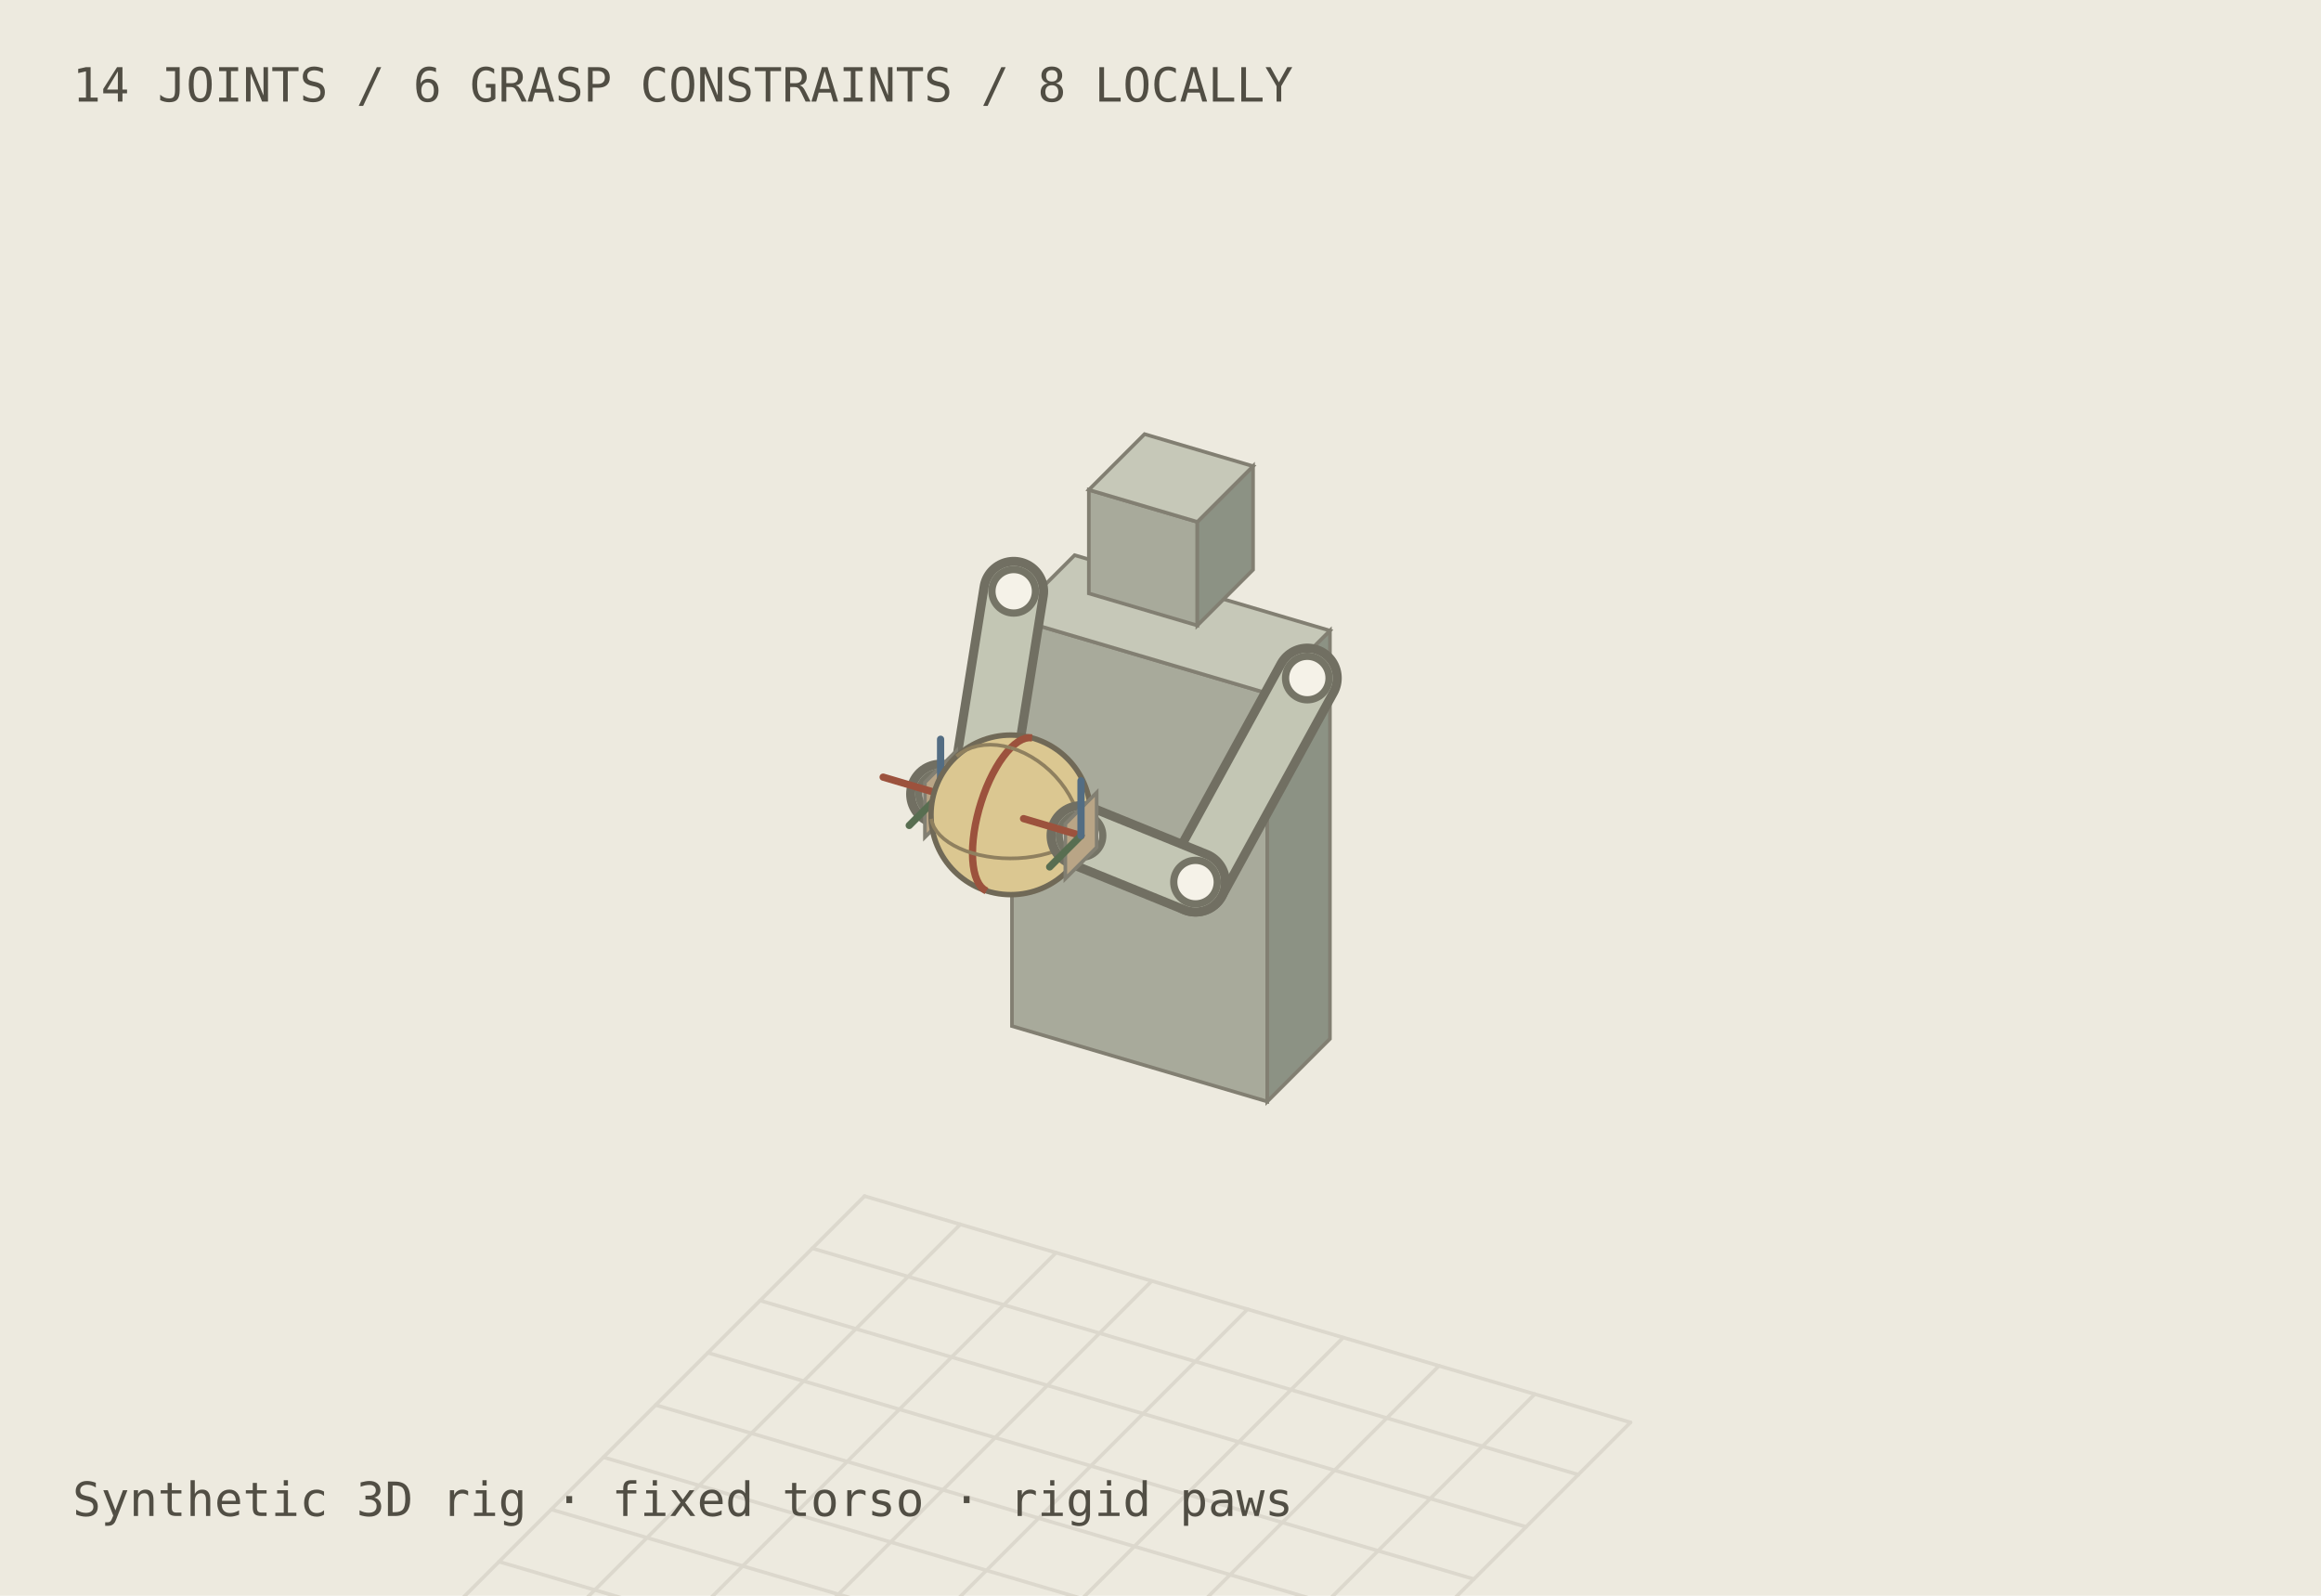
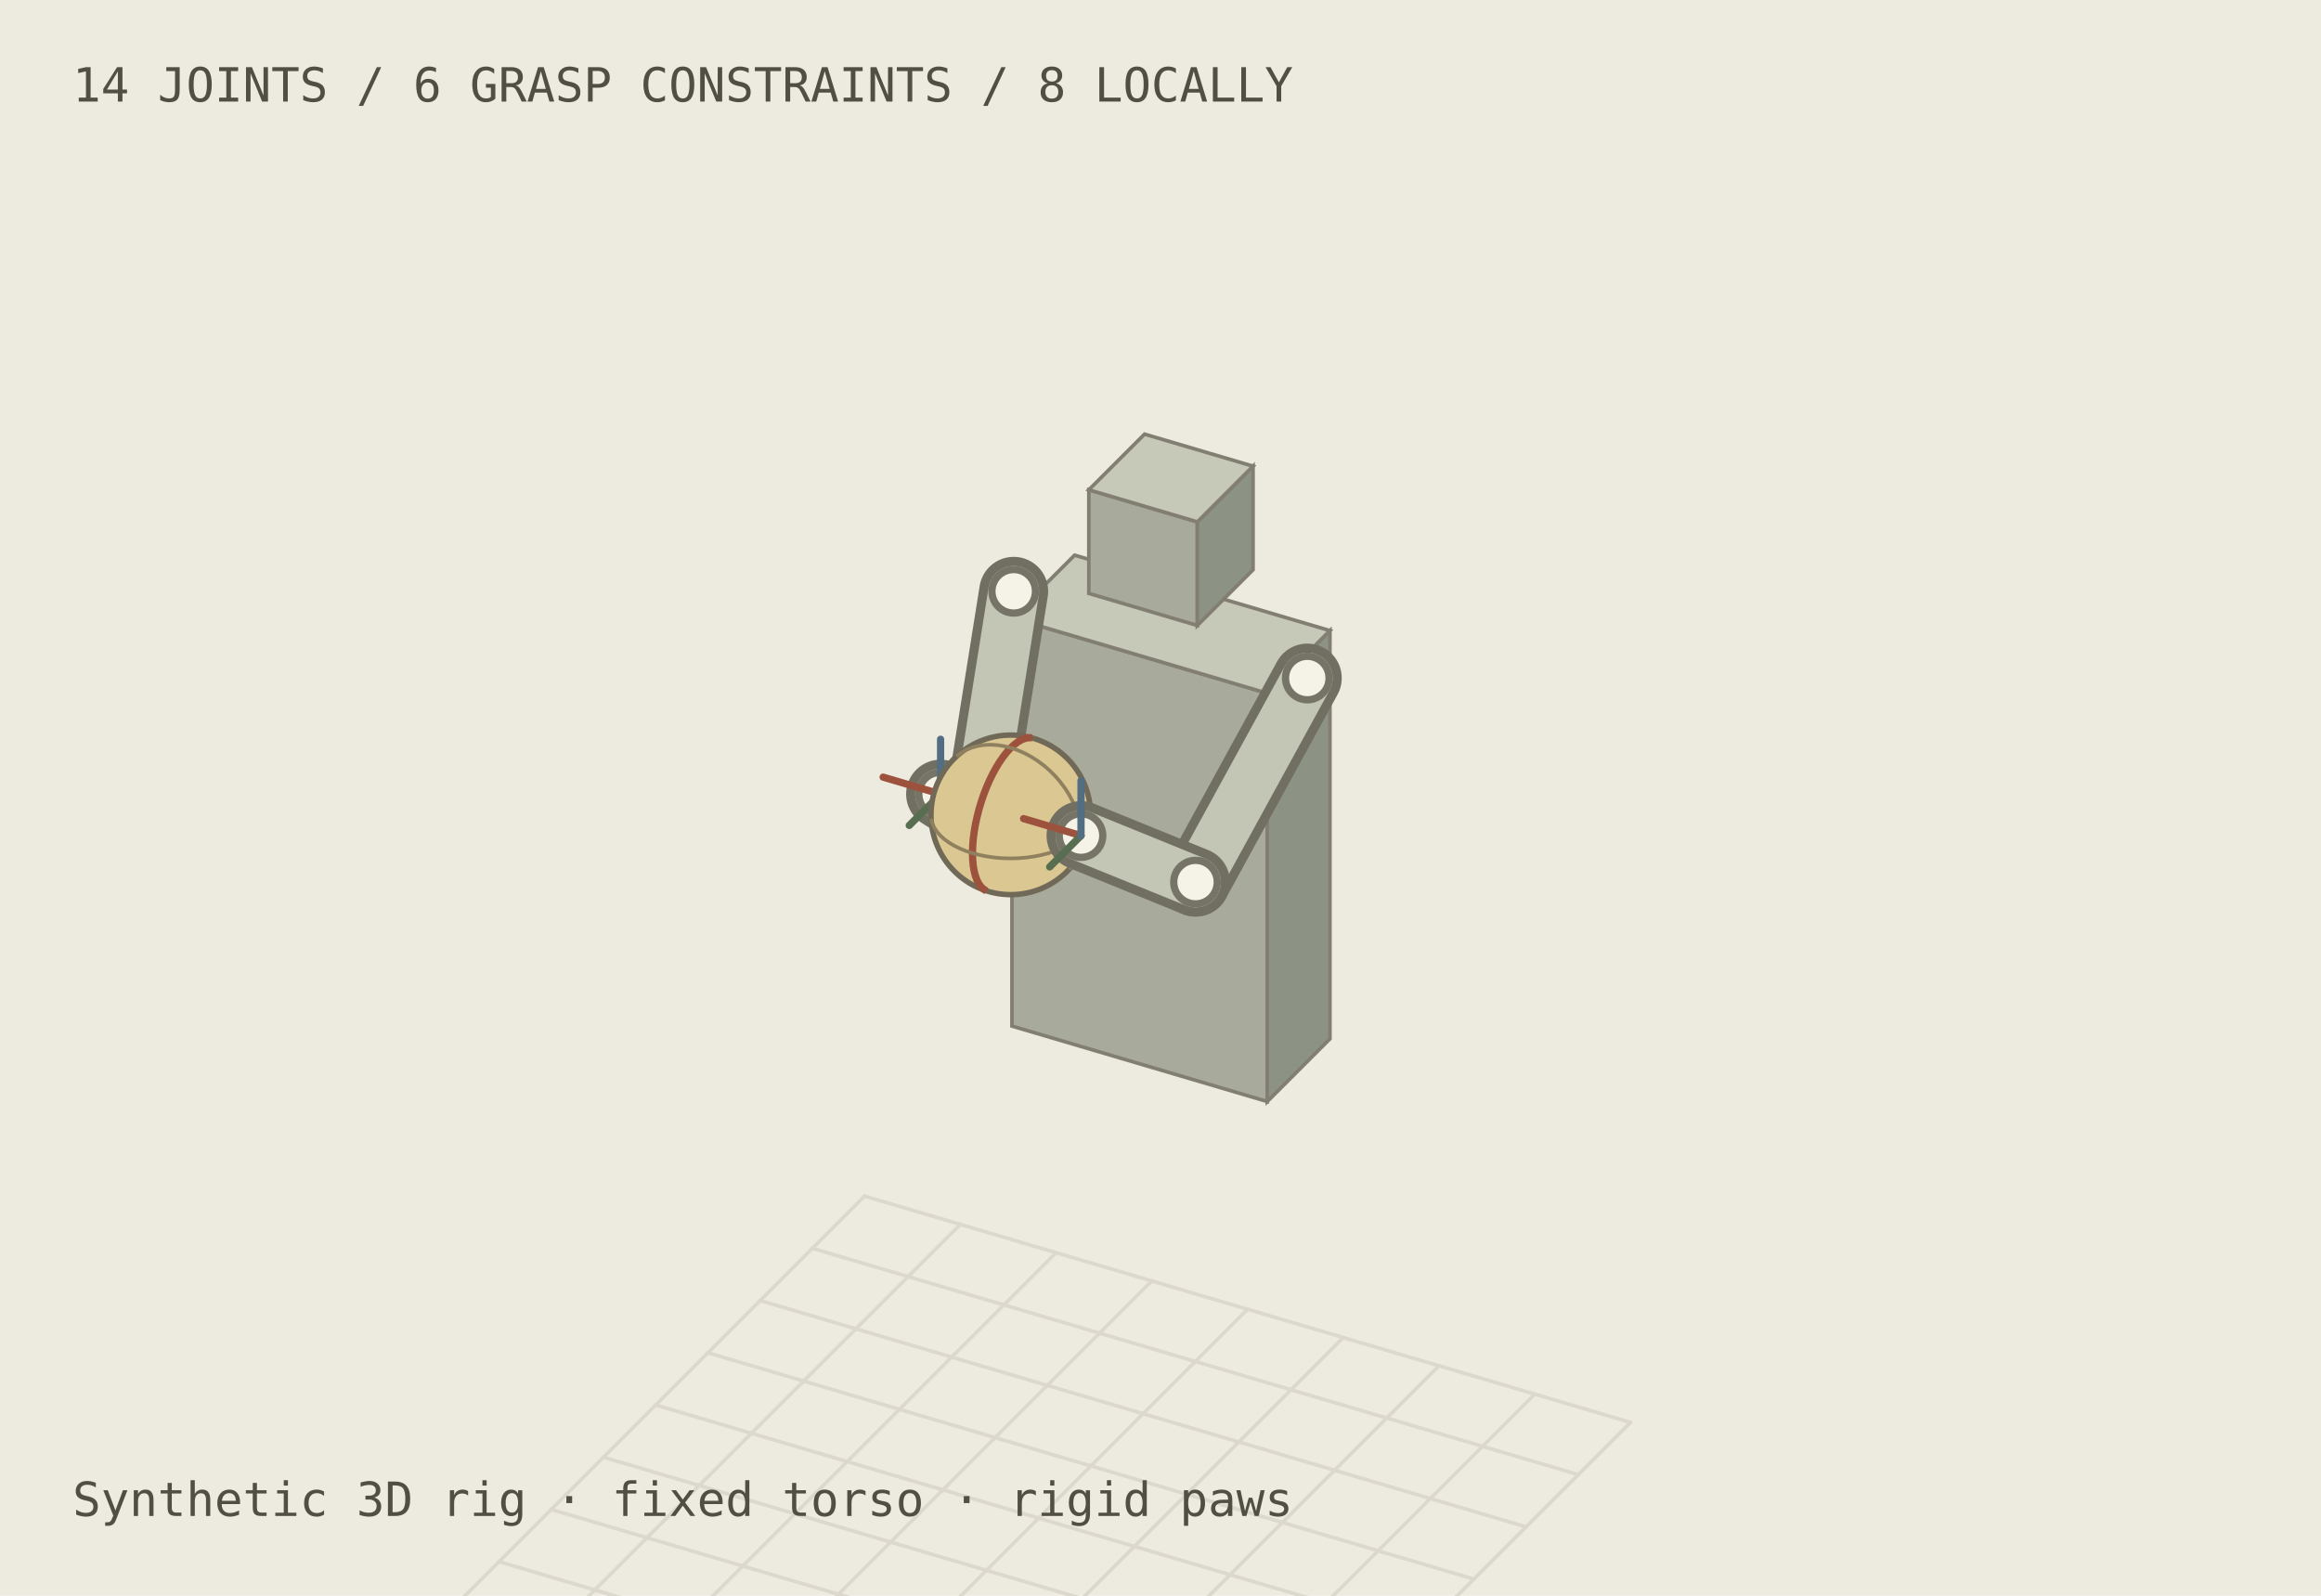
<svg xmlns="http://www.w3.org/2000/svg" viewBox="0 0 640 440" role="img" aria-labelledby="title desc">
  <rect width="640" height="440" fill="#edeadf" />
  <line x1="449.6" y1="392.2" x2="334.4" y2="507.4" stroke="#dcd8cd" stroke-width="1" stroke-linecap="round" />
  <line x1="449.6" y1="392.2" x2="238.4" y2="329.8" stroke="#dcd8cd" stroke-width="1" stroke-linecap="round" />
  <line x1="423.2" y1="384.4" x2="308" y2="499.6" stroke="#dcd8cd" stroke-width="1" stroke-linecap="round" />
  <line x1="435.2" y1="406.6" x2="224" y2="344.2" stroke="#dcd8cd" stroke-width="1" stroke-linecap="round" />
  <line x1="396.8" y1="376.6" x2="281.6" y2="491.8" stroke="#dcd8cd" stroke-width="1" stroke-linecap="round" />
  <line x1="420.8" y1="421" x2="209.6" y2="358.6" stroke="#dcd8cd" stroke-width="1" stroke-linecap="round" />
  <line x1="370.4" y1="368.8" x2="255.2" y2="484" stroke="#dcd8cd" stroke-width="1" stroke-linecap="round" />
  <line x1="406.4" y1="435.4" x2="195.2" y2="373" stroke="#dcd8cd" stroke-width="1" stroke-linecap="round" />
  <line x1="344" y1="361" x2="228.8" y2="476.2" stroke="#dcd8cd" stroke-width="1" stroke-linecap="round" />
  <line x1="392" y1="449.8" x2="180.8" y2="387.4" stroke="#dcd8cd" stroke-width="1" stroke-linecap="round" />
  <line x1="317.6" y1="353.2" x2="202.4" y2="468.4" stroke="#dcd8cd" stroke-width="1" stroke-linecap="round" />
  <line x1="377.6" y1="464.2" x2="166.4" y2="401.8" stroke="#dcd8cd" stroke-width="1" stroke-linecap="round" />
  <line x1="291.2" y1="345.4" x2="176" y2="460.6" stroke="#dcd8cd" stroke-width="1" stroke-linecap="round" />
  <line x1="363.2" y1="478.6" x2="152" y2="416.2" stroke="#dcd8cd" stroke-width="1" stroke-linecap="round" />
  <line x1="264.8" y1="337.6" x2="149.6" y2="452.8" stroke="#dcd8cd" stroke-width="1" stroke-linecap="round" />
  <line x1="348.8" y1="493" x2="137.6" y2="430.6" stroke="#dcd8cd" stroke-width="1" stroke-linecap="round" />
  <line x1="238.4" y1="329.8" x2="123.2" y2="445" stroke="#dcd8cd" stroke-width="1" stroke-linecap="round" />
  <line x1="334.4" y1="507.4" x2="123.2" y2="445" stroke="#dcd8cd" stroke-width="1" stroke-linecap="round" />
  <polygon points="349.44,303.72 279.04,282.92 279.04,170.36 349.44,191.16" fill="#a8aa9b" stroke="#827f72" />
  <polygon points="366.72,286.44 349.44,303.72 349.44,191.16 366.72,173.88" fill="#8c9284" stroke="#827f72" />
  <polygon points="366.72,173.88 296.32,153.08 279.04,170.36 349.44,191.16" fill="#c6c8b8" stroke="#827f72" />
  <polygon points="330.16,172.46 300.24,163.62 300.24,135.06 330.16,143.90" fill="#a8aa9b" stroke="#827f72" />
  <polygon points="345.52,157.10 330.16,172.46 330.16,143.90 345.52,128.54" fill="#8c9284" stroke="#827f72" />
  <polygon points="345.52,128.54 315.60,119.70 300.24,135.06 330.16,143.90" fill="#c6c8b8" stroke="#827f72" />
  <line x1="279.52" y1="163.04" x2="269.561" y2="225.469" stroke="#716f62" stroke-width="19" stroke-linecap="round" />
  <line x1="279.52" y1="163.04" x2="269.561" y2="225.469" stroke="#c3c6b4" stroke-width="14" stroke-linecap="round" />
  <line x1="269.561" y1="225.469" x2="259.36" y2="218.96" stroke="#716f62" stroke-width="19" stroke-linecap="round" />
  <line x1="269.561" y1="225.469" x2="259.36" y2="218.96" stroke="#c3c6b4" stroke-width="14" stroke-linecap="round" />
  <circle cx="279.52" cy="163.04" r="6" fill="#f5f2e8" stroke="#757466" stroke-width="2" />
  <circle cx="269.561" cy="225.469" r="6" fill="#f5f2e8" stroke="#757466" stroke-width="2" />
  <circle cx="259.36" cy="218.96" r="6" fill="#f5f2e8" stroke="#757466" stroke-width="2" />
-   <polygon points="263.68,222.20 255.04,230.84 255.04,215.72 263.68,207.08" fill="#b9a586" stroke="#827f72" />
  <line x1="259.36" y1="218.96" x2="243.52" y2="214.28" stroke="#9c523d" stroke-width="2" stroke-linecap="round" />
  <line x1="259.36" y1="218.96" x2="250.72" y2="227.6" stroke="#586e51" stroke-width="2" stroke-linecap="round" />
  <line x1="259.36" y1="218.96" x2="259.36" y2="203.84" stroke="#536d83" stroke-width="2" stroke-linecap="round" />
  <circle cx="278.72" cy="224.68" r="22" fill="#dbc791" stroke="#706957" stroke-width="1.5" />
  <polyline points="268.16,235.24 268.21,233.38 268.36,231.43 268.61,229.42 268.96,227.36 269.41,225.28 269.94,223.19 270.56,221.12 271.25,219.08 272.02,217.09 272.85,215.18 273.74,213.36 274.68,211.65 275.65,210.06 276.66,208.62 277.68,207.32 278.72,206.20 279.76,205.25 280.78,204.49 281.79,203.93 282.76,203.57 283.70,203.40 284.59,203.45" fill="none" stroke="#9c523d" stroke-width="2" />
  <polyline points="272.02,245.66 271.25,245.21 270.56,244.57 269.94,243.73 269.41,242.70 268.96,241.51 268.61,240.15 268.36,238.64 268.21,237.00 268.16,235.24" fill="none" stroke="#9c523d" stroke-width="2" />
  <polyline points="278.72,206.20 276.82,205.73 274.94,205.44 273.10,205.34 271.31,205.42 269.59,205.69 267.96,206.14 266.44,206.77 265.03,207.57 263.75,208.53" fill="none" stroke="#8f805f" stroke-width="1" />
  <polyline points="294.82,239.70 295.79,238.44 296.61,237.04 297.25,235.52 297.71,233.90 297.99,232.18 298.08,230.40 297.99,228.56 297.71,226.68 297.25,224.79 296.61,222.89 295.79,221.01 294.82,219.17 293.69,217.38 292.41,215.66 291.00,214.02 289.48,212.49 287.85,211.08 286.13,209.80 284.34,208.66 282.50,207.67 280.62,206.85 278.72,206.20" fill="none" stroke="#8f805f" stroke-width="1" />
  <polyline points="256.76,225.79 257.06,226.96 257.56,228.10 258.28,229.21 259.18,230.28 260.28,231.30 261.56,232.25 262.99,233.12 264.59,233.92 266.31,234.63 268.16,235.24 270.11,235.75 272.14,236.15 274.23,236.45 276.37,236.63 278.53,236.69 280.70,236.64 282.84,236.47 284.94,236.19 286.99,235.80 288.95,235.30 290.82,234.70 292.57,234.01 294.18,233.22 295.65,232.35 296.95,231.41 298.08,230.40 299.02,229.34 299.77,228.23 300.31,227.09 300.65,225.92 300.77,224.75" fill="none" stroke="#8f805f" stroke-width="1" />
  <line x1="360.48" y1="186.96" x2="329.654" y2="243.223" stroke="#716f62" stroke-width="19" stroke-linecap="round" />
  <line x1="360.48" y1="186.96" x2="329.654" y2="243.223" stroke="#c3c6b4" stroke-width="14" stroke-linecap="round" />
  <line x1="329.654" y1="243.223" x2="298.08" y2="230.4" stroke="#716f62" stroke-width="19" stroke-linecap="round" />
  <line x1="329.654" y1="243.223" x2="298.08" y2="230.4" stroke="#c3c6b4" stroke-width="14" stroke-linecap="round" />
  <circle cx="360.48" cy="186.96" r="6" fill="#f5f2e8" stroke="#757466" stroke-width="2" />
  <circle cx="329.654" cy="243.223" r="6" fill="#f5f2e8" stroke="#757466" stroke-width="2" />
  <circle cx="298.08" cy="230.4" r="6" fill="#f5f2e8" stroke="#757466" stroke-width="2" />
-   <polygon points="302.40,233.64 293.76,242.28 293.76,227.16 302.40,218.52" fill="#b9a586" stroke="#827f72" />
  <line x1="298.08" y1="230.4" x2="282.24" y2="225.72" stroke="#9c523d" stroke-width="2" stroke-linecap="round" />
  <line x1="298.08" y1="230.4" x2="289.44" y2="239.04" stroke="#586e51" stroke-width="2" stroke-linecap="round" />
  <line x1="298.08" y1="230.4" x2="298.08" y2="215.28" stroke="#536d83" stroke-width="2" stroke-linecap="round" />
  <g fill="#514e44" font-family="monospace" font-size="13">
    <text x="20" y="28">14 JOINTS / 6 GRASP CONSTRAINTS / 8 LOCALLY</text>
    <text x="20" y="418">Synthetic 3D rig · fixed torso · rigid paws</text>
  </g>
</svg>
